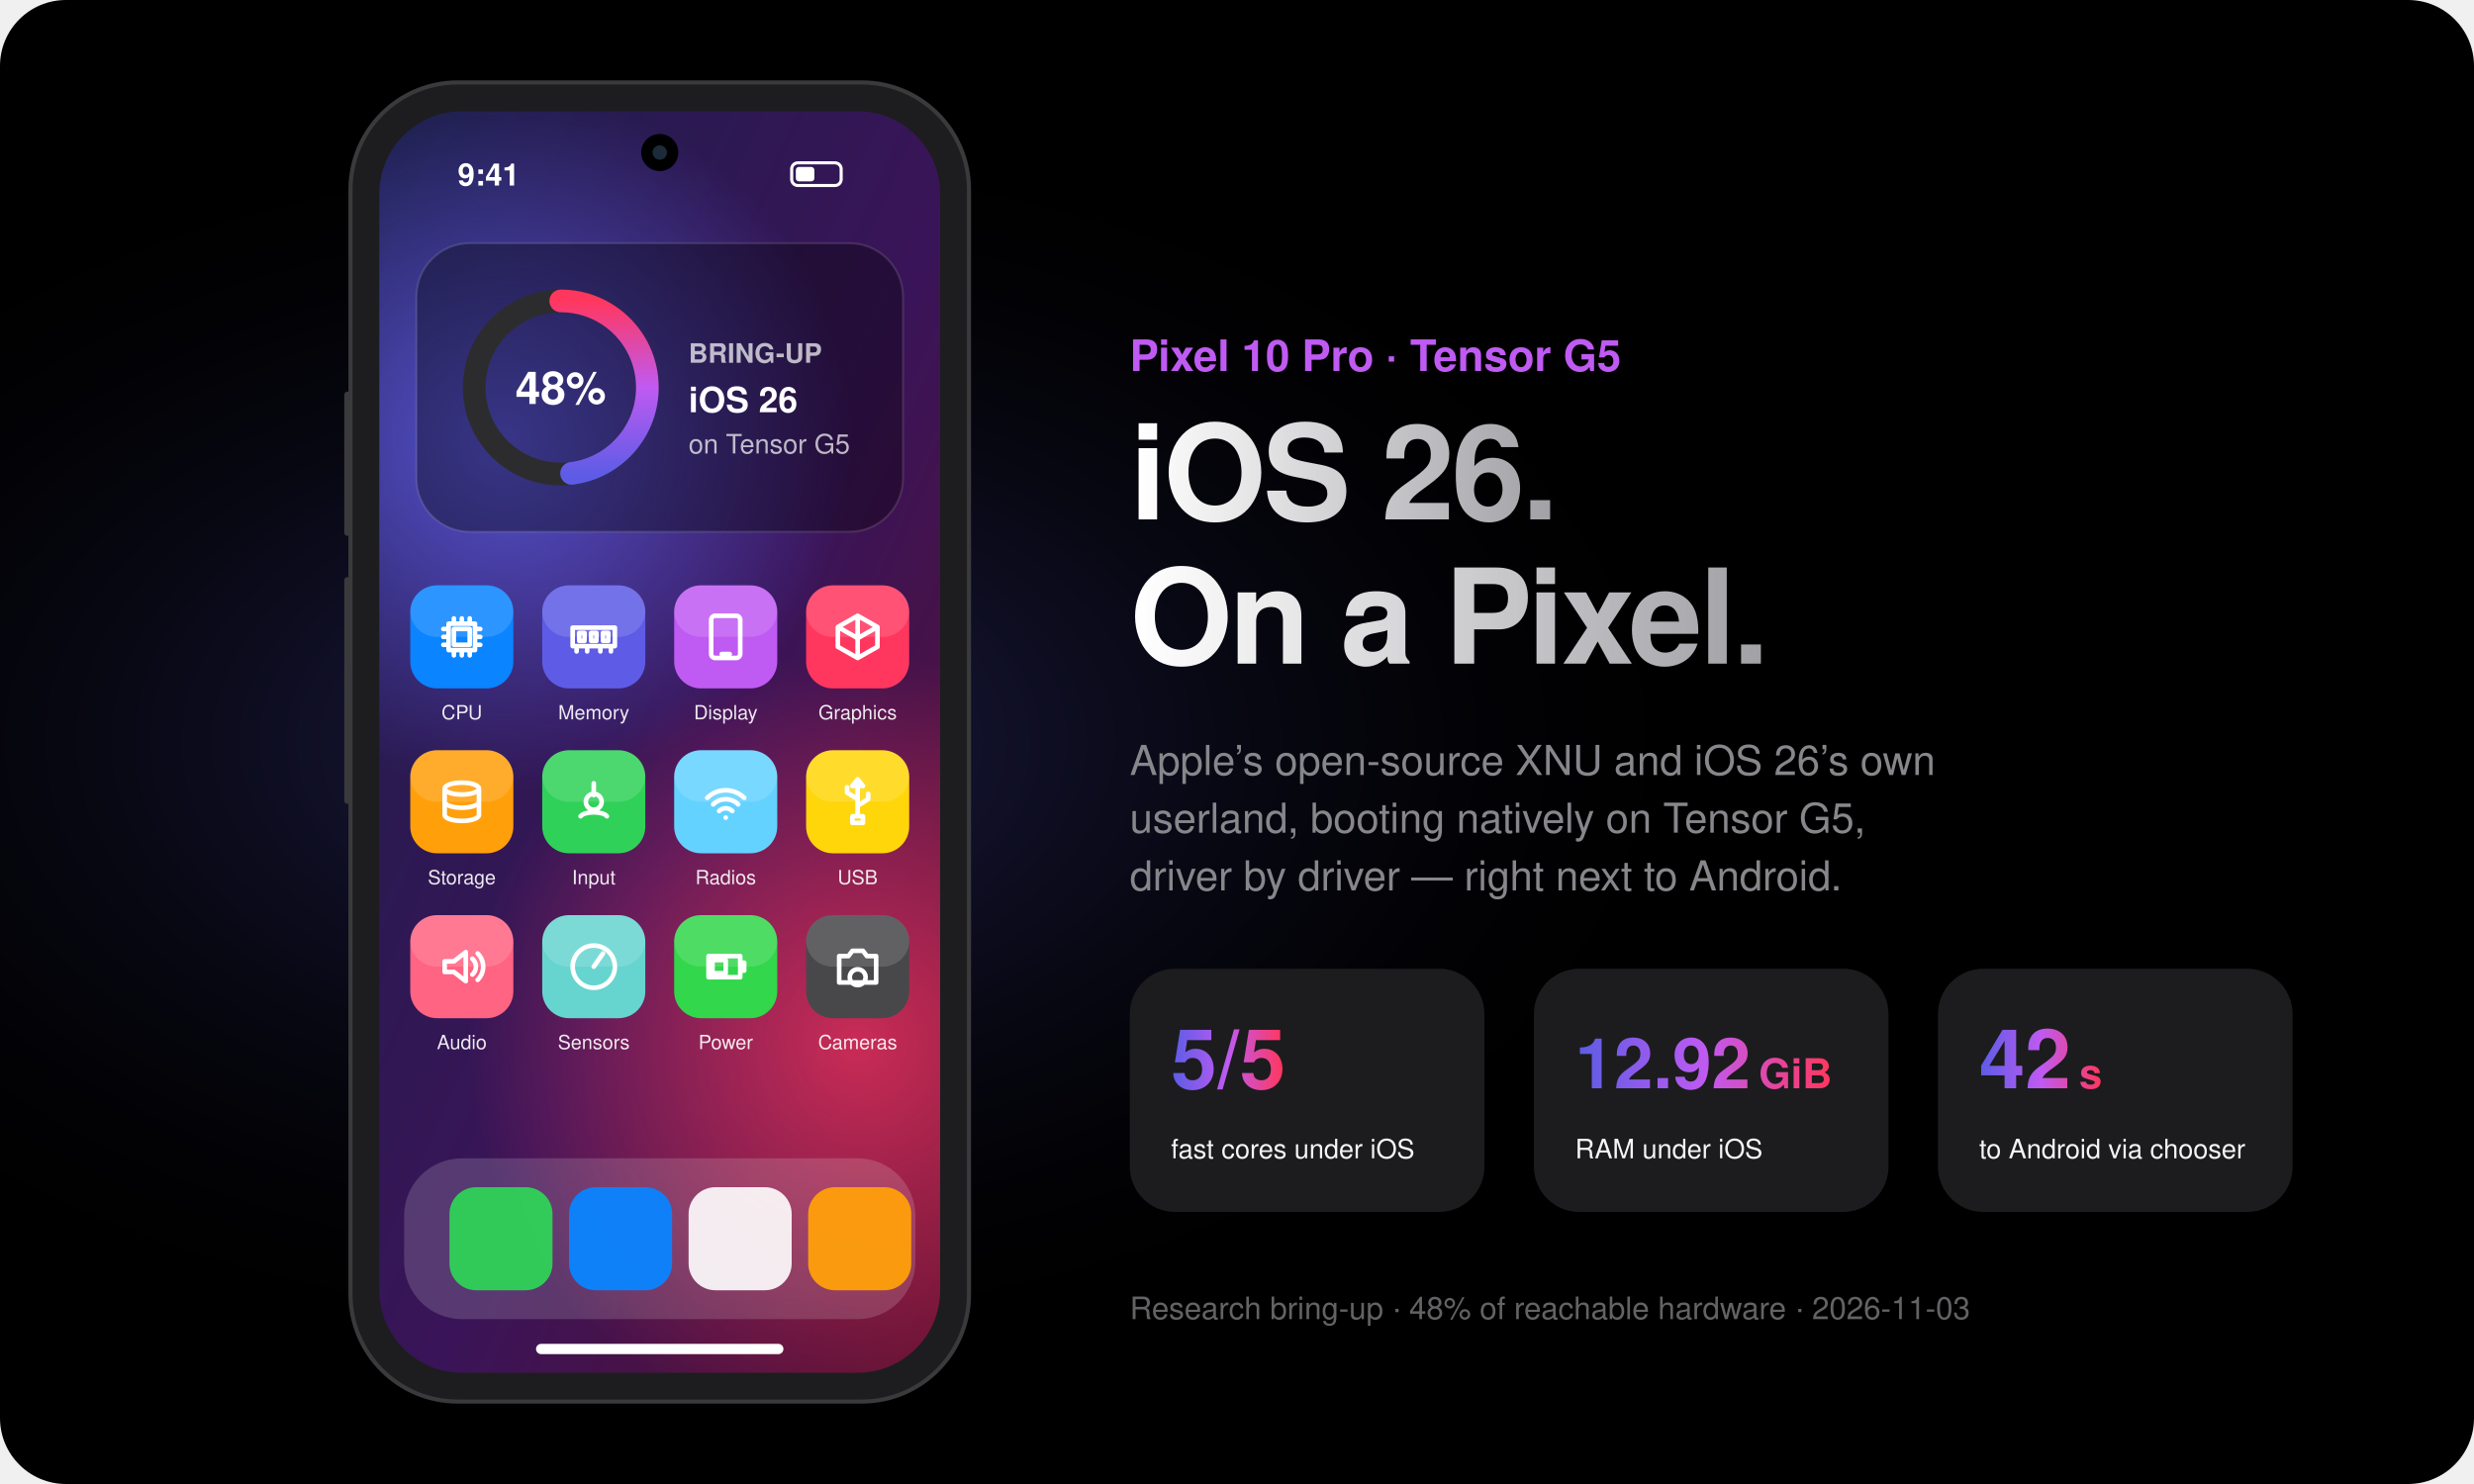
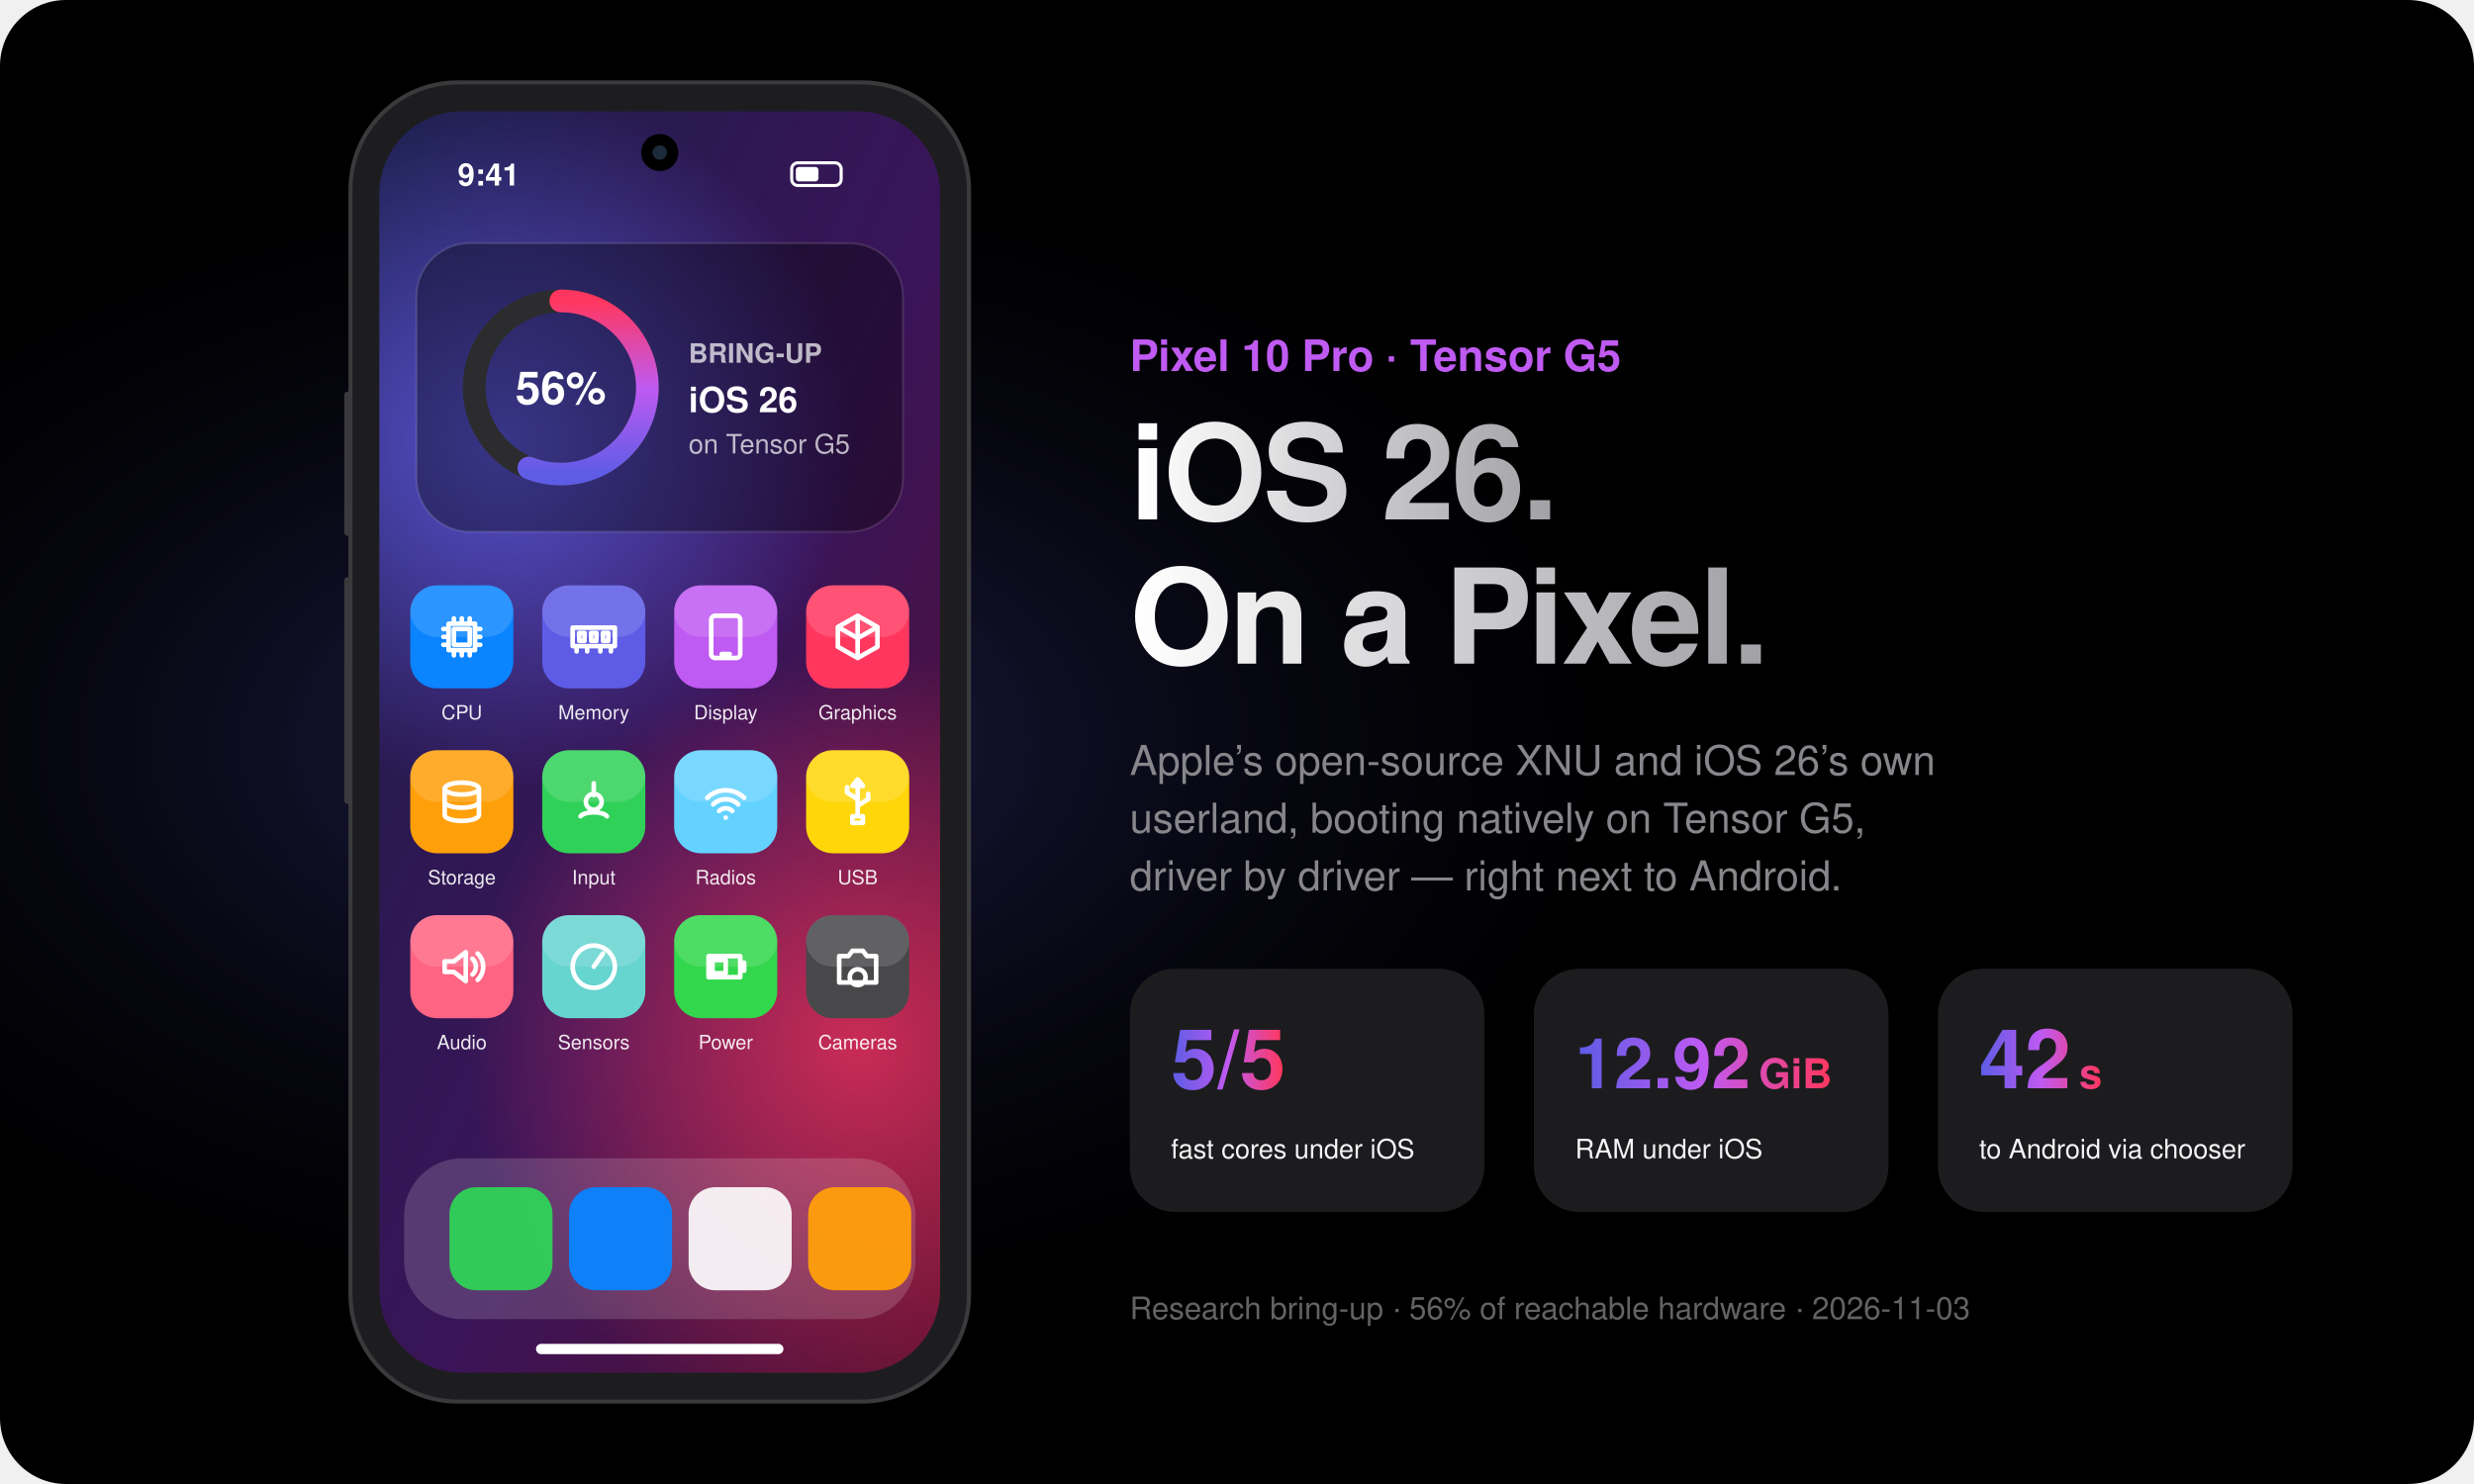
- <svg xmlns="http://www.w3.org/2000/svg" viewBox="0 0 1200 720" role="img" aria-label="iOS 26 on Pixel 10 Pro: 48 percent of reachable hardware">
+ <svg xmlns="http://www.w3.org/2000/svg" viewBox="0 0 1200 720" role="img" aria-label="iOS 26 on Pixel 10 Pro: 56 percent of reachable hardware">
  <defs>
    <linearGradient id="g" x1="0" y1="0" x2="1" y2="0">
      <stop offset="0" stop-color="#5e5ce6" />
      <stop offset=".5" stop-color="#bf5af2" />
      <stop offset="1" stop-color="#ff375f" />
    </linearGradient>
    <linearGradient id="wall" x1="0" y1="0" x2="1" y2="1">
      <stop offset="0" stop-color="#1b1f4b" />
      <stop offset=".55" stop-color="#3a1458" />
      <stop offset="1" stop-color="#5b0f2e" />
    </linearGradient>
    <radialGradient id="orb1">
      <stop offset="0" stop-color="#5e5ce6" stop-opacity=".85" />
      <stop offset="1" stop-color="#5e5ce6" stop-opacity="0" />
    </radialGradient>
    <radialGradient id="orb2">
      <stop offset="0" stop-color="#ff375f" stop-opacity=".7" />
      <stop offset="1" stop-color="#ff375f" stop-opacity="0" />
    </radialGradient>
    <radialGradient id="halo" cx=".27" cy=".5" r=".45">
      <stop offset="0" stop-color="#5e5ce6" stop-opacity=".35" />
      <stop offset="1" stop-color="#000" stop-opacity="0" />
    </radialGradient>
    <linearGradient id="t" x1="0" y1="0" x2="1" y2="0">
      <stop offset="0" stop-color="#fff" />
      <stop offset="1" stop-color="#a1a1a6" />
    </linearGradient>
  </defs>
  <rect width="1200" height="720" rx="32" fill="#000" />
  <rect width="1200" height="720" rx="32" fill="url(#halo)">
    <animate attributeName="opacity" values=".7;1;.7" dur="7s" repeatCount="indefinite" />
  </rect>
  <g>
    <rect x="170" y="40" width="300" height="640" rx="52" fill="#1d1d1f" stroke="#3a3a3c" stroke-width="2" />
    <rect x="167" y="190" width="3" height="70" rx="1.5" fill="#3a3a3c" />
    <rect x="167" y="280" width="3" height="110" rx="1.5" fill="#3a3a3c" />
    <clipPath id="scr">
      <rect x="184" y="54" width="272" height="612" rx="40" />
    </clipPath>
    <g clip-path="url(#scr)">
      <rect x="184" y="54" width="272" height="612" fill="url(#wall)" />
      <circle cx="244" cy="214" r="170" fill="url(#orb1)">
        <animate attributeName="cy" values="214;274;214" dur="11s" repeatCount="indefinite" />
      </circle>
      <circle cx="416" cy="506" r="190" fill="url(#orb2)">
        <animate attributeName="cx" values="416;356;416" dur="13s" repeatCount="indefinite" />
      </circle>
      <text font-family="-apple-system,BlinkMacSystemFont,'SF Pro Display','Helvetica Neue',Helvetica,Arial,sans-serif" x="222" y="90" font-size="15" font-weight="600" fill="#fff">9:41</text>
      <g fill="#fff">
        <rect x="384" y="79" width="24" height="11" rx="3" fill="none" stroke="#fff" stroke-width="1.5" />
-         <rect x="386" y="81" width="9" height="7" rx="1.5" />
+         <rect x="386" y="81" width="11" height="7" rx="1.5" />
      </g>
      <g transform="translate(319 188)">
        <g>
          <animateTransform attributeName="transform" type="scale" values="0;0;1.08;1" keyTimes="0;0.788;0.936;1" dur="3.30s" fill="freeze" additive="sum" />
          <animate attributeName="opacity" values="0;0;1;1" keyTimes="0;0.788;0.936;1" dur="3.30s" fill="freeze" />
          <g transform="translate(-319 -188)">
            <rect x="202" y="118" width="236" height="140" rx="26" fill="#000" fill-opacity=".35" stroke="#fff" stroke-opacity=".12" />
            <circle cx="272" cy="188" r="42" fill="none" stroke="#2c2c2e" stroke-width="11" />
-             <circle cx="272" cy="188" r="42" fill="none" stroke="url(#g)" stroke-width="11" stroke-linecap="round" stroke-dasharray="263.9" stroke-dashoffset="137.2" transform="rotate(-90 272 188)">
-               <animate attributeName="stroke-dashoffset" values="263.9;263.9;137.2" keyTimes="0;0.652;1" calcMode="spline" keySplines="0 0 1 1;.3 .7 .2 1" dur="4.60s" fill="freeze" />
+             <circle cx="272" cy="188" r="42" fill="none" stroke="url(#g)" stroke-width="11" stroke-linecap="round" stroke-dasharray="263.9" stroke-dashoffset="116.1" transform="rotate(-90 272 188)">
+               <animate attributeName="stroke-dashoffset" values="263.9;263.9;116.1" keyTimes="0;0.652;1" calcMode="spline" keySplines="0 0 1 1;.3 .7 .2 1" dur="4.60s" fill="freeze" />
            </circle>
-             <text font-family="-apple-system,BlinkMacSystemFont,'SF Pro Display','Helvetica Neue',Helvetica,Arial,sans-serif" x="272" y="196" text-anchor="middle" font-size="22" font-weight="700" fill="#fff">48%</text>
+             <text font-family="-apple-system,BlinkMacSystemFont,'SF Pro Display','Helvetica Neue',Helvetica,Arial,sans-serif" x="272" y="196" text-anchor="middle" font-size="22" font-weight="700" fill="#fff">56%</text>
            <text font-family="-apple-system,BlinkMacSystemFont,'SF Pro Display','Helvetica Neue',Helvetica,Arial,sans-serif" x="334" y="176" font-size="13" font-weight="600" fill="#fff" fill-opacity=".7">BRING-UP</text>
            <text font-family="-apple-system,BlinkMacSystemFont,'SF Pro Display','Helvetica Neue',Helvetica,Arial,sans-serif" x="334" y="200" font-size="17" font-weight="700" fill="#fff">iOS 26</text>
            <text font-family="-apple-system,BlinkMacSystemFont,'SF Pro Display','Helvetica Neue',Helvetica,Arial,sans-serif" x="334" y="220" font-size="13" fill="#fff" fill-opacity=".7">on Tensor G5</text>
          </g>
        </g>
      </g>
      <g transform="translate(224.0 309.0)">
        <g>
          <animateTransform attributeName="transform" type="scale" values="0;0;1.08;1" keyTimes="0;0.825;0.947;1" dur="4.00s" fill="freeze" additive="sum" />
          <animate attributeName="opacity" values="0;0;1;1" keyTimes="0;0.825;0.947;1" dur="4.00s" fill="freeze" />
          <g transform="translate(-25.0 -25.0)">
            <rect width="50" height="50" rx="13" fill="#0a84ff" />
            <rect width="50" height="25.0" rx="13" fill="#fff" fill-opacity=".14" />
            <path d="M30 30h40v40H30z M38 38h24v24H38z M22 38h8M22 50h8M22 62h8M70 38h8M70 50h8M70 62h8M38 22v8M50 22v8M62 22v8M38 70v8M50 70v8M62 70v8" transform="translate(9 9) scale(.32)" fill="none" stroke="#fff" stroke-width="7" stroke-linecap="round" stroke-linejoin="round" />
          </g>
        </g>
      </g>
      <text font-family="-apple-system,BlinkMacSystemFont,'SF Pro Display','Helvetica Neue',Helvetica,Arial,sans-serif" x="224.0" y="349" text-anchor="middle" font-size="9.5" fill="#fff" fill-opacity=".9">CPU<animate attributeName="opacity" values="0;0;1" keyTimes="0;.85;1" dur="4.00s" fill="freeze" />
      </text>
      <g transform="translate(288.0 309.0)">
        <g>
          <animateTransform attributeName="transform" type="scale" values="0;0;1.08;1" keyTimes="0;0.828;0.948;1" dur="4.07s" fill="freeze" additive="sum" />
          <animate attributeName="opacity" values="0;0;1;1" keyTimes="0;0.828;0.948;1" dur="4.07s" fill="freeze" />
          <g transform="translate(-25.0 -25.0)">
            <rect width="50" height="50" rx="13" fill="#5e5ce6" />
            <rect width="50" height="25.0" rx="13" fill="#fff" fill-opacity=".14" />
            <path d="M18 36h64v28H18z M28 44h8v12h-8z M46 44h8v12h-8z M64 44h8v12h-8z M24 64v8M40 64v8M60 64v8M76 64v8" transform="translate(9 9) scale(.32)" fill="none" stroke="#fff" stroke-width="7" stroke-linecap="round" stroke-linejoin="round" />
          </g>
        </g>
      </g>
      <text font-family="-apple-system,BlinkMacSystemFont,'SF Pro Display','Helvetica Neue',Helvetica,Arial,sans-serif" x="288.0" y="349" text-anchor="middle" font-size="9.5" fill="#fff" fill-opacity=".9">Memory<animate attributeName="opacity" values="0;0;1" keyTimes="0;.85;1" dur="4.07s" fill="freeze" />
      </text>
      <g transform="translate(352.0 309.0)">
        <g>
          <animateTransform attributeName="transform" type="scale" values="0;0;1.08;1" keyTimes="0;0.831;0.949;1" dur="4.14s" fill="freeze" additive="sum" />
          <animate attributeName="opacity" values="0;0;1;1" keyTimes="0;0.831;0.949;1" dur="4.14s" fill="freeze" />
          <g transform="translate(-25.0 -25.0)">
            <rect width="50" height="50" rx="13" fill="#bf5af2" />
            <rect width="50" height="25.0" rx="13" fill="#fff" fill-opacity=".14" />
            <path d="M34 18h32a6 6 0 0 1 6 6v52a6 6 0 0 1-6 6H34a6 6 0 0 1-6-6V24a6 6 0 0 1 6-6z M44 76h12" transform="translate(9 9) scale(.32)" fill="none" stroke="#fff" stroke-width="7" stroke-linecap="round" stroke-linejoin="round" />
          </g>
        </g>
      </g>
      <text font-family="-apple-system,BlinkMacSystemFont,'SF Pro Display','Helvetica Neue',Helvetica,Arial,sans-serif" x="352.0" y="349" text-anchor="middle" font-size="9.5" fill="#fff" fill-opacity=".9">Display<animate attributeName="opacity" values="0;0;1" keyTimes="0;.85;1" dur="4.14s" fill="freeze" />
      </text>
      <g transform="translate(416.0 309.0)">
        <g>
          <animateTransform attributeName="transform" type="scale" values="0;0;1.08;1" keyTimes="0;0.834;0.950;1" dur="4.21s" fill="freeze" additive="sum" />
          <animate attributeName="opacity" values="0;0;1;1" keyTimes="0;0.834;0.950;1" dur="4.21s" fill="freeze" />
          <g transform="translate(-25.0 -25.0)">
            <rect width="50" height="50" rx="13" fill="#ff375f" />
            <rect width="50" height="25.0" rx="13" fill="#fff" fill-opacity=".14" />
            <path d="M50 18l30 17v30L50 82 20 65V35z M50 18v64 M20 35l30 17 30-17" transform="translate(9 9) scale(.32)" fill="none" stroke="#fff" stroke-width="7" stroke-linecap="round" stroke-linejoin="round" />
          </g>
        </g>
      </g>
      <text font-family="-apple-system,BlinkMacSystemFont,'SF Pro Display','Helvetica Neue',Helvetica,Arial,sans-serif" x="416.0" y="349" text-anchor="middle" font-size="9.5" fill="#fff" fill-opacity=".9">Graphics<animate attributeName="opacity" values="0;0;1" keyTimes="0;.85;1" dur="4.21s" fill="freeze" />
      </text>
      <g transform="translate(224.0 389.0)">
        <g>
          <animateTransform attributeName="transform" type="scale" values="0;0;1.08;1" keyTimes="0;0.836;0.951;1" dur="4.28s" fill="freeze" additive="sum" />
          <animate attributeName="opacity" values="0;0;1;1" keyTimes="0;0.836;0.951;1" dur="4.28s" fill="freeze" />
          <g transform="translate(-25.0 -25.0)">
            <rect width="50" height="50" rx="13" fill="#ff9f0a" />
            <rect width="50" height="25.0" rx="13" fill="#fff" fill-opacity=".14" />
            <path d="M24 30a26 9 0 1 0 52 0a26 9 0 1 0-52 0z M24 30v40a26 9 0 0 0 52 0V30 M24 50a26 9 0 0 0 52 0" transform="translate(9 9) scale(.32)" fill="none" stroke="#fff" stroke-width="7" stroke-linecap="round" stroke-linejoin="round" />
          </g>
        </g>
      </g>
      <text font-family="-apple-system,BlinkMacSystemFont,'SF Pro Display','Helvetica Neue',Helvetica,Arial,sans-serif" x="224.0" y="429" text-anchor="middle" font-size="9.5" fill="#fff" fill-opacity=".9">Storage<animate attributeName="opacity" values="0;0;1" keyTimes="0;.85;1" dur="4.28s" fill="freeze" />
      </text>
      <g transform="translate(288.0 389.0)">
        <g>
          <animateTransform attributeName="transform" type="scale" values="0;0;1.08;1" keyTimes="0;0.839;0.952;1" dur="4.35s" fill="freeze" additive="sum" />
          <animate attributeName="opacity" values="0;0;1;1" keyTimes="0;0.839;0.952;1" dur="4.35s" fill="freeze" />
          <g transform="translate(-25.0 -25.0)">
            <rect width="50" height="50" rx="13" fill="#30d158" />
            <rect width="50" height="25.0" rx="13" fill="#fff" fill-opacity=".14" />
            <path d="M50 22v18 M38 50a12 12 0 1 0 24 0a12 12 0 1 0-24 0z M30 72c6-8 34-8 40 0" transform="translate(9 9) scale(.32)" fill="none" stroke="#fff" stroke-width="7" stroke-linecap="round" stroke-linejoin="round" />
          </g>
        </g>
      </g>
      <text font-family="-apple-system,BlinkMacSystemFont,'SF Pro Display','Helvetica Neue',Helvetica,Arial,sans-serif" x="288.0" y="429" text-anchor="middle" font-size="9.5" fill="#fff" fill-opacity=".9">Input<animate attributeName="opacity" values="0;0;1" keyTimes="0;.85;1" dur="4.35s" fill="freeze" />
      </text>
      <g transform="translate(352.0 389.0)">
        <g>
          <animateTransform attributeName="transform" type="scale" values="0;0;1.08;1" keyTimes="0;0.842;0.952;1" dur="4.42s" fill="freeze" additive="sum" />
          <animate attributeName="opacity" values="0;0;1;1" keyTimes="0;0.842;0.952;1" dur="4.42s" fill="freeze" />
          <g transform="translate(-25.0 -25.0)">
            <rect width="50" height="50" rx="13" fill="#64d2ff" />
            <rect width="50" height="25.0" rx="13" fill="#fff" fill-opacity=".14" />
            <path d="M22 44a40 40 0 0 1 56 0 M31 54a27 27 0 0 1 38 0 M40 64a14 14 0 0 1 20 0 M50 74h.1" transform="translate(9 9) scale(.32)" fill="none" stroke="#fff" stroke-width="7" stroke-linecap="round" stroke-linejoin="round" />
          </g>
        </g>
      </g>
      <text font-family="-apple-system,BlinkMacSystemFont,'SF Pro Display','Helvetica Neue',Helvetica,Arial,sans-serif" x="352.0" y="429" text-anchor="middle" font-size="9.5" fill="#fff" fill-opacity=".9">Radios<animate attributeName="opacity" values="0;0;1" keyTimes="0;.85;1" dur="4.42s" fill="freeze" />
      </text>
      <g transform="translate(416.0 389.0)">
        <g>
          <animateTransform attributeName="transform" type="scale" values="0;0;1.08;1" keyTimes="0;0.844;0.953;1" dur="4.49s" fill="freeze" additive="sum" />
          <animate attributeName="opacity" values="0;0;1;1" keyTimes="0;0.844;0.953;1" dur="4.49s" fill="freeze" />
          <g transform="translate(-25.0 -25.0)">
            <rect width="50" height="50" rx="13" fill="#ffd60a" />
            <rect width="50" height="25.0" rx="13" fill="#fff" fill-opacity=".14" />
            <path d="M50 16v56 M50 16l-8 10h16z M50 46l-16-10v-8 M50 56l16-10v-8 M42 72h16v10H42z" transform="translate(9 9) scale(.32)" fill="none" stroke="#fff" stroke-width="7" stroke-linecap="round" stroke-linejoin="round" />
          </g>
        </g>
      </g>
      <text font-family="-apple-system,BlinkMacSystemFont,'SF Pro Display','Helvetica Neue',Helvetica,Arial,sans-serif" x="416.0" y="429" text-anchor="middle" font-size="9.5" fill="#fff" fill-opacity=".9">USB<animate attributeName="opacity" values="0;0;1" keyTimes="0;.85;1" dur="4.49s" fill="freeze" />
      </text>
      <g transform="translate(224.0 469.0)">
        <g>
          <animateTransform attributeName="transform" type="scale" values="0;0;1.08;1" keyTimes="0;0.846;0.954;1" dur="4.56s" fill="freeze" additive="sum" />
          <animate attributeName="opacity" values="0;0;1;1" keyTimes="0;0.846;0.954;1" dur="4.56s" fill="freeze" />
          <g transform="translate(-25.0 -25.0)">
            <rect width="50" height="50" rx="13" fill="#ff6482" />
            <rect width="50" height="25.0" rx="13" fill="#fff" fill-opacity=".14" />
            <path d="M24 42h14l18-14v44L38 58H24z M66 38a16 16 0 0 1 0 24 M74 30a28 28 0 0 1 0 40" transform="translate(9 9) scale(.32)" fill="none" stroke="#fff" stroke-width="7" stroke-linecap="round" stroke-linejoin="round" />
          </g>
        </g>
      </g>
      <text font-family="-apple-system,BlinkMacSystemFont,'SF Pro Display','Helvetica Neue',Helvetica,Arial,sans-serif" x="224.0" y="509" text-anchor="middle" font-size="9.5" fill="#fff" fill-opacity=".9">Audio<animate attributeName="opacity" values="0;0;1" keyTimes="0;.85;1" dur="4.56s" fill="freeze" />
      </text>
      <g transform="translate(288.0 469.0)">
        <g>
          <animateTransform attributeName="transform" type="scale" values="0;0;1.08;1" keyTimes="0;0.849;0.955;1" dur="4.63s" fill="freeze" additive="sum" />
          <animate attributeName="opacity" values="0;0;1;1" keyTimes="0;0.849;0.955;1" dur="4.63s" fill="freeze" />
          <g transform="translate(-25.0 -25.0)">
            <rect width="50" height="50" rx="13" fill="#66d4cf" />
            <rect width="50" height="25.0" rx="13" fill="#fff" fill-opacity=".14" />
            <path d="M50 18a32 32 0 1 0 .1 0z M50 50L64 30 M50 50h.1" transform="translate(9 9) scale(.32)" fill="none" stroke="#fff" stroke-width="7" stroke-linecap="round" stroke-linejoin="round" />
          </g>
        </g>
      </g>
      <text font-family="-apple-system,BlinkMacSystemFont,'SF Pro Display','Helvetica Neue',Helvetica,Arial,sans-serif" x="288.0" y="509" text-anchor="middle" font-size="9.5" fill="#fff" fill-opacity=".9">Sensors<animate attributeName="opacity" values="0;0;1" keyTimes="0;.85;1" dur="4.63s" fill="freeze" />
      </text>
      <g transform="translate(352.0 469.0)">
        <g>
          <animateTransform attributeName="transform" type="scale" values="0;0;1.08;1" keyTimes="0;0.851;0.955;1" dur="4.70s" fill="freeze" additive="sum" />
          <animate attributeName="opacity" values="0;0;1;1" keyTimes="0;0.851;0.955;1" dur="4.70s" fill="freeze" />
          <g transform="translate(-25.0 -25.0)">
            <rect width="50" height="50" rx="13" fill="#32d74b" />
            <rect width="50" height="25.0" rx="13" fill="#fff" fill-opacity=".14" />
            <path d="M24 34h48v32H24z M72 44h6v12h-6 M30 40h20v20H30z" transform="translate(9 9) scale(.32)" fill="none" stroke="#fff" stroke-width="7" stroke-linecap="round" stroke-linejoin="round" />
          </g>
        </g>
      </g>
      <text font-family="-apple-system,BlinkMacSystemFont,'SF Pro Display','Helvetica Neue',Helvetica,Arial,sans-serif" x="352.0" y="509" text-anchor="middle" font-size="9.5" fill="#fff" fill-opacity=".9">Power<animate attributeName="opacity" values="0;0;1" keyTimes="0;.85;1" dur="4.70s" fill="freeze" />
      </text>
      <g transform="translate(416.0 469.0)">
        <g>
          <animateTransform attributeName="transform" type="scale" values="0;0;1.08;1" keyTimes="0;0.853;0.956;1" dur="4.77s" fill="freeze" additive="sum" />
          <animate attributeName="opacity" values="0;0;1;1" keyTimes="0;0.853;0.956;1" dur="4.77s" fill="freeze" />
          <g transform="translate(-25.0 -25.0)">
            <rect width="50" height="50" rx="13" fill="#48484a" />
            <rect width="50" height="25.0" rx="13" fill="#fff" fill-opacity=".14" />
            <path d="M22 34h14l6-8h16l6 8h14v40H22z M50 54a12 12 0 1 0 .1 0z" transform="translate(9 9) scale(.32)" fill="none" stroke="#fff" stroke-width="7" stroke-linecap="round" stroke-linejoin="round" />
          </g>
        </g>
      </g>
      <text font-family="-apple-system,BlinkMacSystemFont,'SF Pro Display','Helvetica Neue',Helvetica,Arial,sans-serif" x="416.0" y="509" text-anchor="middle" font-size="9.5" fill="#fff" fill-opacity=".9">Cameras<animate attributeName="opacity" values="0;0;1" keyTimes="0;.85;1" dur="4.77s" fill="freeze" />
      </text>
      <rect x="196" y="562" width="248" height="78" rx="28" fill="#fff" fill-opacity=".16">
        <animate attributeName="opacity" values="0;0;1" keyTimes="0;.8;1" dur="3.6s" fill="freeze" />
      </rect>
      <g transform="translate(243 601)">
        <g>
          <animateTransform attributeName="transform" type="scale" values="0;0;1.08;1" keyTimes="0;0.829;0.949;1" dur="4.10s" fill="freeze" additive="sum" />
          <animate attributeName="opacity" values="0;0;1;1" keyTimes="0;0.829;0.949;1" dur="4.10s" fill="freeze" />
          <rect x="-25" y="-25" width="50" height="50" rx="13" fill="#30d158" fill-opacity="0.95" />
        </g>
      </g>
      <g transform="translate(301 601)">
        <g>
          <animateTransform attributeName="transform" type="scale" values="0;0;1.08;1" keyTimes="0;0.833;0.950;1" dur="4.18s" fill="freeze" additive="sum" />
          <animate attributeName="opacity" values="0;0;1;1" keyTimes="0;0.833;0.950;1" dur="4.18s" fill="freeze" />
          <rect x="-25" y="-25" width="50" height="50" rx="13" fill="#0a84ff" fill-opacity="0.95" />
        </g>
      </g>
      <g transform="translate(359 601)">
        <g>
          <animateTransform attributeName="transform" type="scale" values="0;0;1.08;1" keyTimes="0;0.836;0.951;1" dur="4.26s" fill="freeze" additive="sum" />
          <animate attributeName="opacity" values="0;0;1;1" keyTimes="0;0.836;0.951;1" dur="4.26s" fill="freeze" />
          <rect x="-25" y="-25" width="50" height="50" rx="13" fill="#ffffff" fill-opacity="0.9" />
        </g>
      </g>
      <g transform="translate(417 601)">
        <g>
          <animateTransform attributeName="transform" type="scale" values="0;0;1.08;1" keyTimes="0;0.839;0.952;1" dur="4.34s" fill="freeze" additive="sum" />
          <animate attributeName="opacity" values="0;0;1;1" keyTimes="0;0.839;0.952;1" dur="4.34s" fill="freeze" />
          <rect x="-25" y="-25" width="50" height="50" rx="13" fill="#ff9f0a" fill-opacity="0.95" />
        </g>
      </g>
      <rect x="260.0" y="652" width="120" height="5" rx="2.5" fill="#fff" />
      <g opacity="0">
        <animate attributeName="opacity" values="1;1;0" keyTimes="0;.82;1" dur="2.6s" fill="freeze" />
        <rect x="184" y="54" width="272" height="612" fill="#08090c" />
        <text font-family="-apple-system,BlinkMacSystemFont,'SF Pro Display','Helvetica Neue',Helvetica,Arial,sans-serif" x="320.0" y="254" text-anchor="middle" font-size="13" fill="#fff" fill-opacity=".55">Choose a startup system</text>
        <rect x="224" y="284" width="90" height="90" rx="22" fill="#fff" fill-opacity=".1" />
        <text font-family="-apple-system,BlinkMacSystemFont,'SF Pro Display','Helvetica Neue',Helvetica,Arial,sans-serif" x="269" y="399" text-anchor="middle" font-size="14" font-weight="600" fill="#fff">Android</text>
        <rect x="326" y="284" width="90" height="90" rx="22" fill="#fff" fill-opacity=".1" />
        <text font-family="-apple-system,BlinkMacSystemFont,'SF Pro Display','Helvetica Neue',Helvetica,Arial,sans-serif" x="371" y="399" text-anchor="middle" font-size="14" font-weight="600" fill="#fff">iOS</text>
        <rect x="217" y="277" width="104" height="104" rx="28" fill="none" stroke="#fff" stroke-width="3">
          <animate attributeName="x" values="217;217;319;319" keyTimes="0;.35;.5;1" dur="2.2s" fill="freeze" />
        </rect>
        <rect x="254.0" y="444" width="132" height="30" rx="15" fill="#fff" fill-opacity=".12" />
        <text font-family="-apple-system,BlinkMacSystemFont,'SF Pro Display','Helvetica Neue',Helvetica,Arial,sans-serif" x="320.0" y="464" text-anchor="middle" font-size="12" fill="#fff">Starting iOS</text>
      </g>
    </g>
    <circle cx="320.0" cy="74" r="9" fill="#000" />
    <circle cx="320.0" cy="74" r="3.5" fill="#1c2a3a" />
  </g>
  <text font-family="-apple-system,BlinkMacSystemFont,'SF Pro Display','Helvetica Neue',Helvetica,Arial,sans-serif" x="548" y="180" font-size="21" font-weight="600" fill="#bf5af2">Pixel 10 Pro · Tensor G5<animate attributeName="opacity" values="0;0;1" keyTimes="0;0.167;1" calcMode="spline" keySplines="0 0 1 1;.2 .8 .2 1" dur="1.20s" fill="freeze" />
    <animateTransform attributeName="transform" type="translate" values="0 22;0 22;0 0" keyTimes="0;0.167;1" calcMode="spline" keySplines="0 0 1 1;.2 .8 .2 1" dur="1.20s" fill="freeze" />
  </text>
  <text font-family="-apple-system,BlinkMacSystemFont,'SF Pro Display','Helvetica Neue',Helvetica,Arial,sans-serif" x="548" y="252" font-size="64" font-weight="700" letter-spacing="-1.5" fill="url(#t)">iOS 26.<animate attributeName="opacity" values="0;0;1" keyTimes="0;0.259;1" calcMode="spline" keySplines="0 0 1 1;.2 .8 .2 1" dur="1.35s" fill="freeze" />
    <animateTransform attributeName="transform" type="translate" values="0 22;0 22;0 0" keyTimes="0;0.259;1" calcMode="spline" keySplines="0 0 1 1;.2 .8 .2 1" dur="1.35s" fill="freeze" />
  </text>
  <text font-family="-apple-system,BlinkMacSystemFont,'SF Pro Display','Helvetica Neue',Helvetica,Arial,sans-serif" x="548" y="322" font-size="64" font-weight="700" letter-spacing="-1.5" fill="url(#t)">On a Pixel.<animate attributeName="opacity" values="0;0;1" keyTimes="0;0.333;1" calcMode="spline" keySplines="0 0 1 1;.2 .8 .2 1" dur="1.50s" fill="freeze" />
    <animateTransform attributeName="transform" type="translate" values="0 22;0 22;0 0" keyTimes="0;0.333;1" calcMode="spline" keySplines="0 0 1 1;.2 .8 .2 1" dur="1.50s" fill="freeze" />
  </text>
  <text font-family="-apple-system,BlinkMacSystemFont,'SF Pro Display','Helvetica Neue',Helvetica,Arial,sans-serif" x="548" y="376" font-size="20" font-weight="400" fill="#86868b">Apple’s open-source XNU and iOS 26’s own<animate attributeName="opacity" values="0;0;1" keyTimes="0;0.412;1" calcMode="spline" keySplines="0 0 1 1;.2 .8 .2 1" dur="1.70s" fill="freeze" />
    <animateTransform attributeName="transform" type="translate" values="0 22;0 22;0 0" keyTimes="0;0.412;1" calcMode="spline" keySplines="0 0 1 1;.2 .8 .2 1" dur="1.70s" fill="freeze" />
  </text>
  <text font-family="-apple-system,BlinkMacSystemFont,'SF Pro Display','Helvetica Neue',Helvetica,Arial,sans-serif" x="548" y="404" font-size="20" font-weight="400" fill="#86868b">userland, booting natively on Tensor G5,<animate attributeName="opacity" values="0;0;1" keyTimes="0;0.429;1" calcMode="spline" keySplines="0 0 1 1;.2 .8 .2 1" dur="1.75s" fill="freeze" />
    <animateTransform attributeName="transform" type="translate" values="0 22;0 22;0 0" keyTimes="0;0.429;1" calcMode="spline" keySplines="0 0 1 1;.2 .8 .2 1" dur="1.75s" fill="freeze" />
  </text>
  <text font-family="-apple-system,BlinkMacSystemFont,'SF Pro Display','Helvetica Neue',Helvetica,Arial,sans-serif" x="548" y="432" font-size="20" font-weight="400" fill="#86868b">driver by driver — right next to Android.<animate attributeName="opacity" values="0;0;1" keyTimes="0;0.444;1" calcMode="spline" keySplines="0 0 1 1;.2 .8 .2 1" dur="1.80s" fill="freeze" />
    <animateTransform attributeName="transform" type="translate" values="0 22;0 22;0 0" keyTimes="0;0.444;1" calcMode="spline" keySplines="0 0 1 1;.2 .8 .2 1" dur="1.80s" fill="freeze" />
  </text>
  <g>
    <animate attributeName="opacity" values="0;0;1" keyTimes="0;0.500;1" calcMode="spline" keySplines="0 0 1 1;.2 .8 .2 1" dur="2.00s" fill="freeze" />
    <animateTransform attributeName="transform" type="translate" values="0 22;0 22;0 0" keyTimes="0;0.500;1" calcMode="spline" keySplines="0 0 1 1;.2 .8 .2 1" dur="2.00s" fill="freeze" />
    <rect x="548" y="470" width="172" height="118" rx="22" fill="#1c1c1e" />
    <text font-family="-apple-system,BlinkMacSystemFont,'SF Pro Display','Helvetica Neue',Helvetica,Arial,sans-serif" x="568" y="528" font-size="40" font-weight="700" fill="url(#g)">5/5</text>
    <text font-family="-apple-system,BlinkMacSystemFont,'SF Pro Display','Helvetica Neue',Helvetica,Arial,sans-serif" x="568" y="562" font-size="13" fill="#f5f5f7">fast cores under iOS</text>
  </g>
  <g>
    <animate attributeName="opacity" values="0;0;1" keyTimes="0;0.528;1" calcMode="spline" keySplines="0 0 1 1;.2 .8 .2 1" dur="2.12s" fill="freeze" />
    <animateTransform attributeName="transform" type="translate" values="0 22;0 22;0 0" keyTimes="0;0.528;1" calcMode="spline" keySplines="0 0 1 1;.2 .8 .2 1" dur="2.12s" fill="freeze" />
    <rect x="744" y="470" width="172" height="118" rx="22" fill="#1c1c1e" />
    <text font-family="-apple-system,BlinkMacSystemFont,'SF Pro Display','Helvetica Neue',Helvetica,Arial,sans-serif" x="764" y="528" font-size="34" font-weight="700" fill="url(#g)">12.92<tspan font-size="20" font-weight="600" dx="4">GiB</tspan>
    </text>
    <text font-family="-apple-system,BlinkMacSystemFont,'SF Pro Display','Helvetica Neue',Helvetica,Arial,sans-serif" x="764" y="562" font-size="13" fill="#f5f5f7">RAM under iOS</text>
  </g>
  <g>
    <animate attributeName="opacity" values="0;0;1" keyTimes="0;0.554;1" calcMode="spline" keySplines="0 0 1 1;.2 .8 .2 1" dur="2.24s" fill="freeze" />
    <animateTransform attributeName="transform" type="translate" values="0 22;0 22;0 0" keyTimes="0;0.554;1" calcMode="spline" keySplines="0 0 1 1;.2 .8 .2 1" dur="2.24s" fill="freeze" />
    <rect x="940" y="470" width="172" height="118" rx="22" fill="#1c1c1e" />
    <text font-family="-apple-system,BlinkMacSystemFont,'SF Pro Display','Helvetica Neue',Helvetica,Arial,sans-serif" x="960" y="528" font-size="40" font-weight="700" fill="url(#g)">42<tspan font-size="20" font-weight="600" dx="4">s</tspan>
    </text>
    <text font-family="-apple-system,BlinkMacSystemFont,'SF Pro Display','Helvetica Neue',Helvetica,Arial,sans-serif" x="960" y="562" font-size="13" fill="#f5f5f7">to Android via chooser</text>
  </g>
-   <text font-family="-apple-system,BlinkMacSystemFont,'SF Pro Display','Helvetica Neue',Helvetica,Arial,sans-serif" x="548" y="640" font-size="15" font-weight="400" fill="#636366">Research bring-up · 48% of reachable hardware · 2026-11-03<animate attributeName="opacity" values="0;0;1" keyTimes="0;0.600;1" calcMode="spline" keySplines="0 0 1 1;.2 .8 .2 1" dur="2.50s" fill="freeze" />
+   <text font-family="-apple-system,BlinkMacSystemFont,'SF Pro Display','Helvetica Neue',Helvetica,Arial,sans-serif" x="548" y="640" font-size="15" font-weight="400" fill="#636366">Research bring-up · 56% of reachable hardware · 2026-11-03<animate attributeName="opacity" values="0;0;1" keyTimes="0;0.600;1" calcMode="spline" keySplines="0 0 1 1;.2 .8 .2 1" dur="2.50s" fill="freeze" />
    <animateTransform attributeName="transform" type="translate" values="0 22;0 22;0 0" keyTimes="0;0.600;1" calcMode="spline" keySplines="0 0 1 1;.2 .8 .2 1" dur="2.50s" fill="freeze" />
  </text>
</svg>
